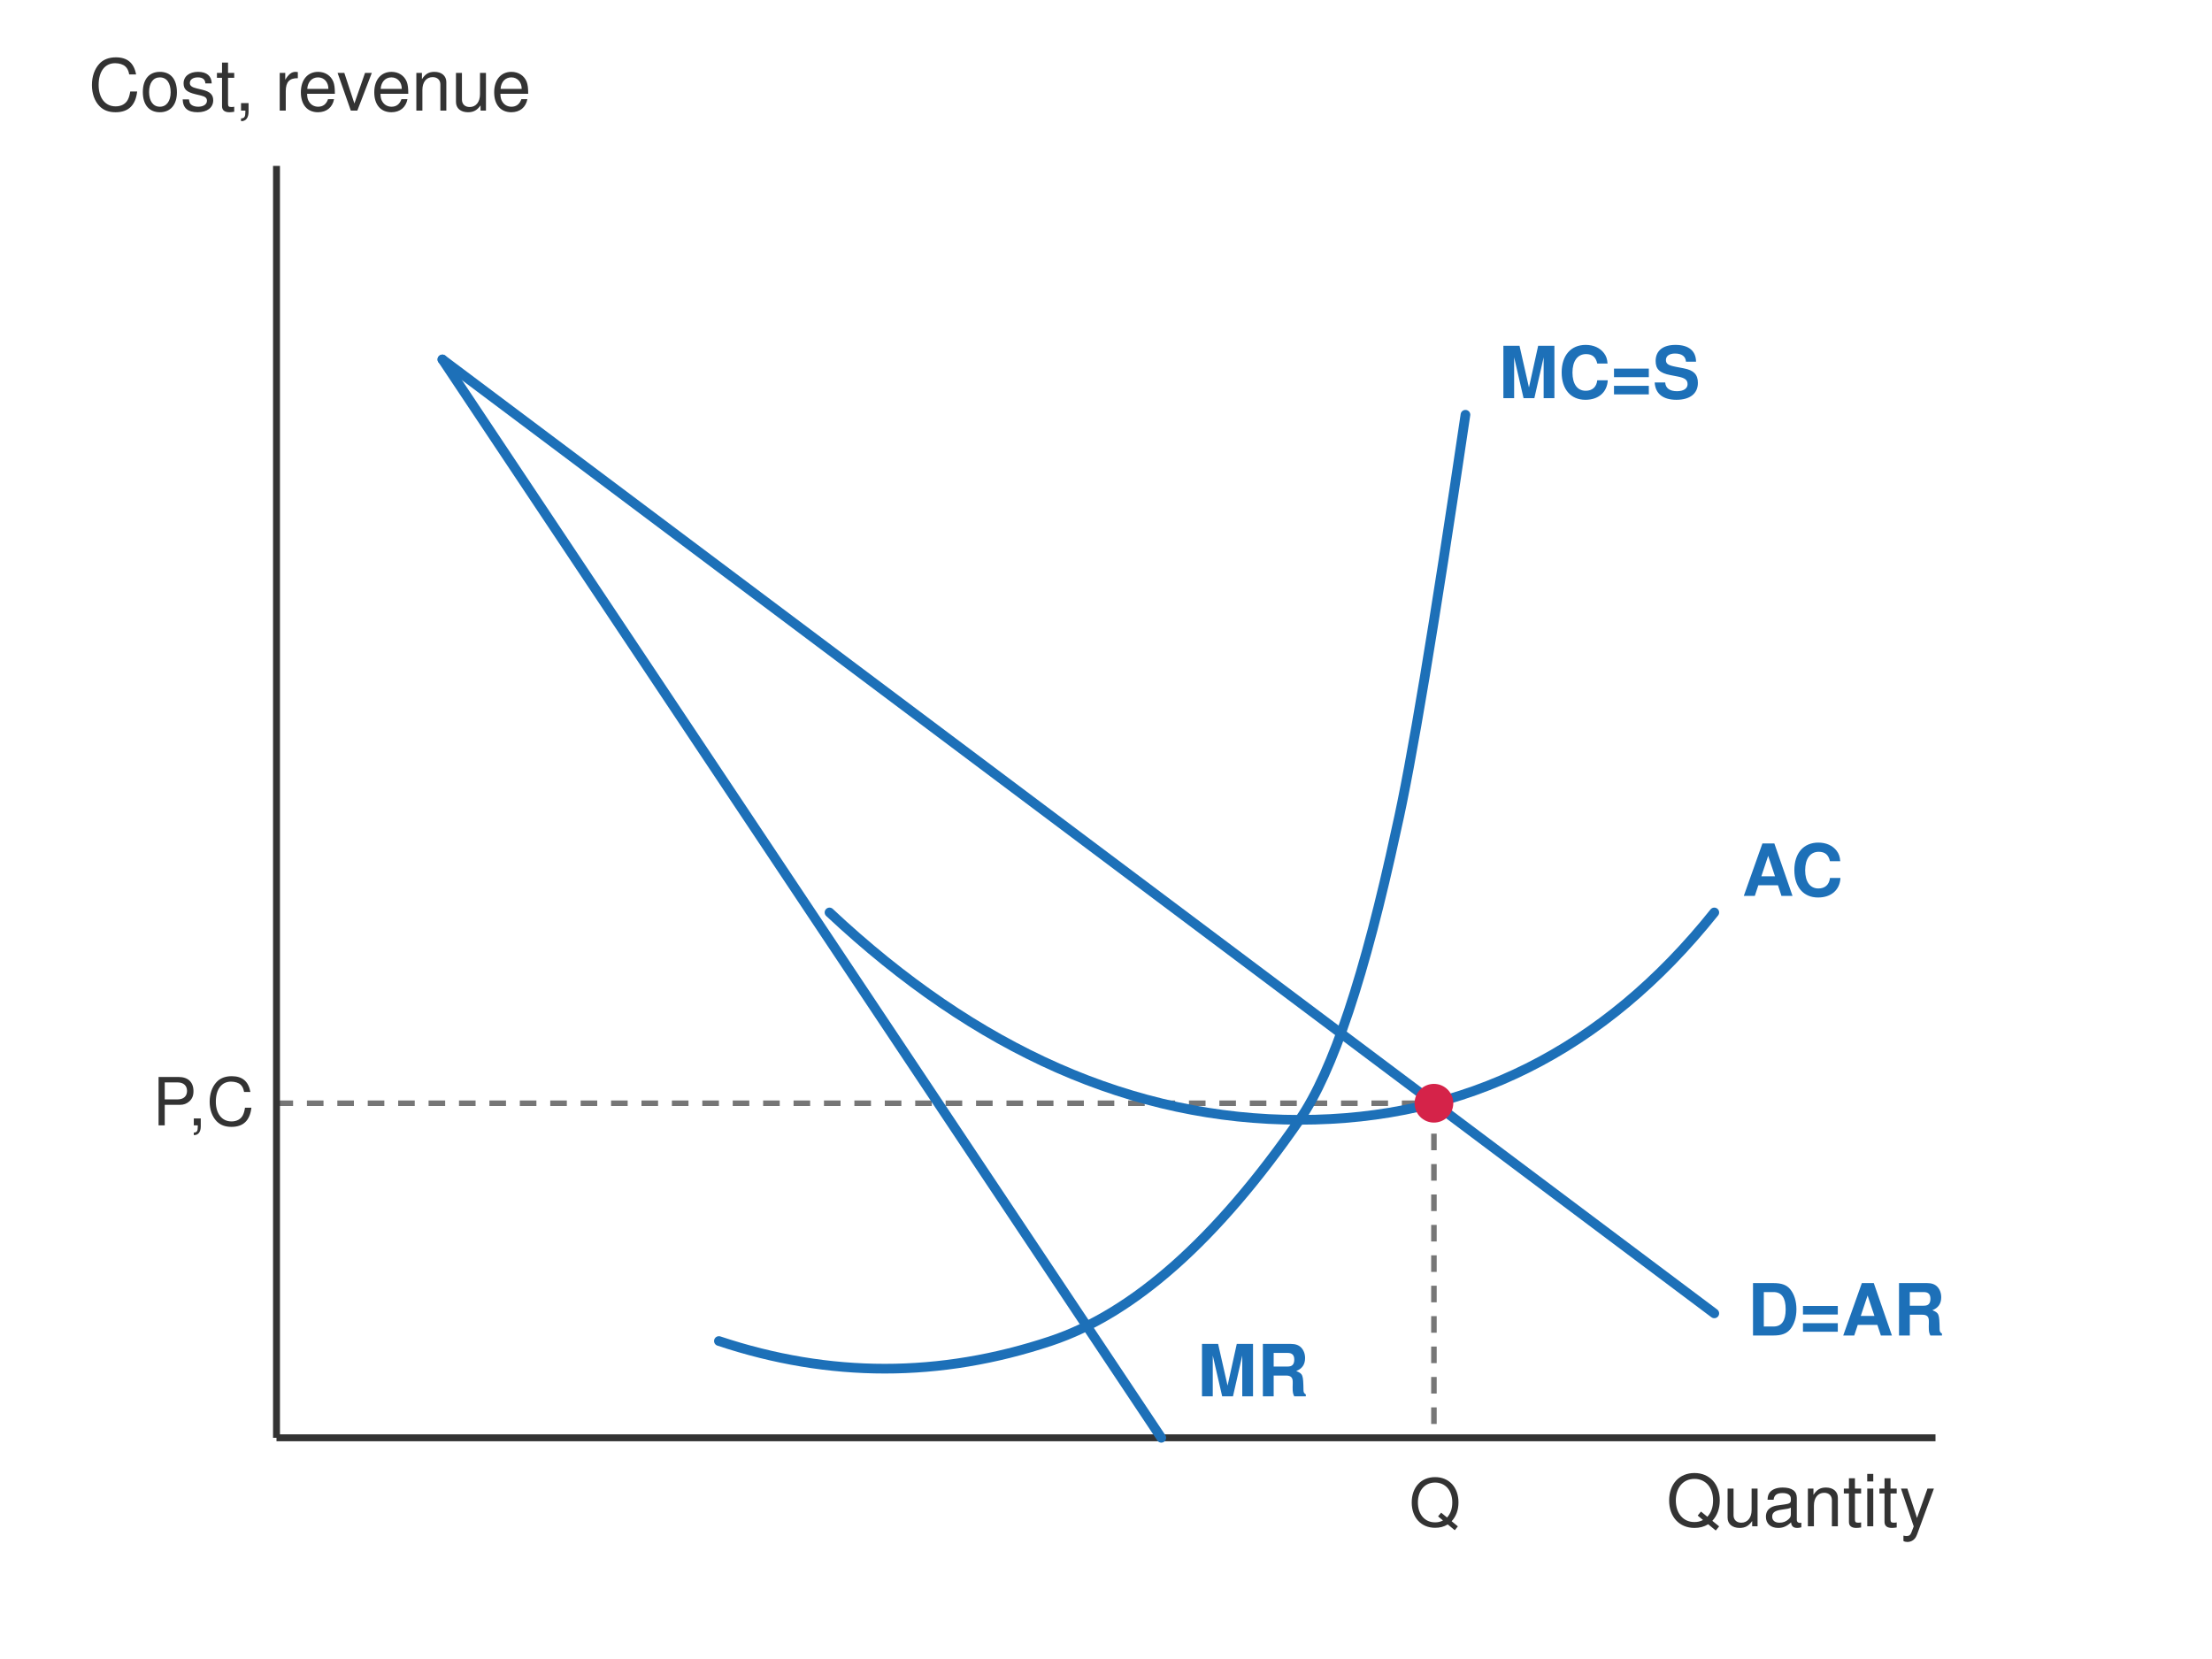
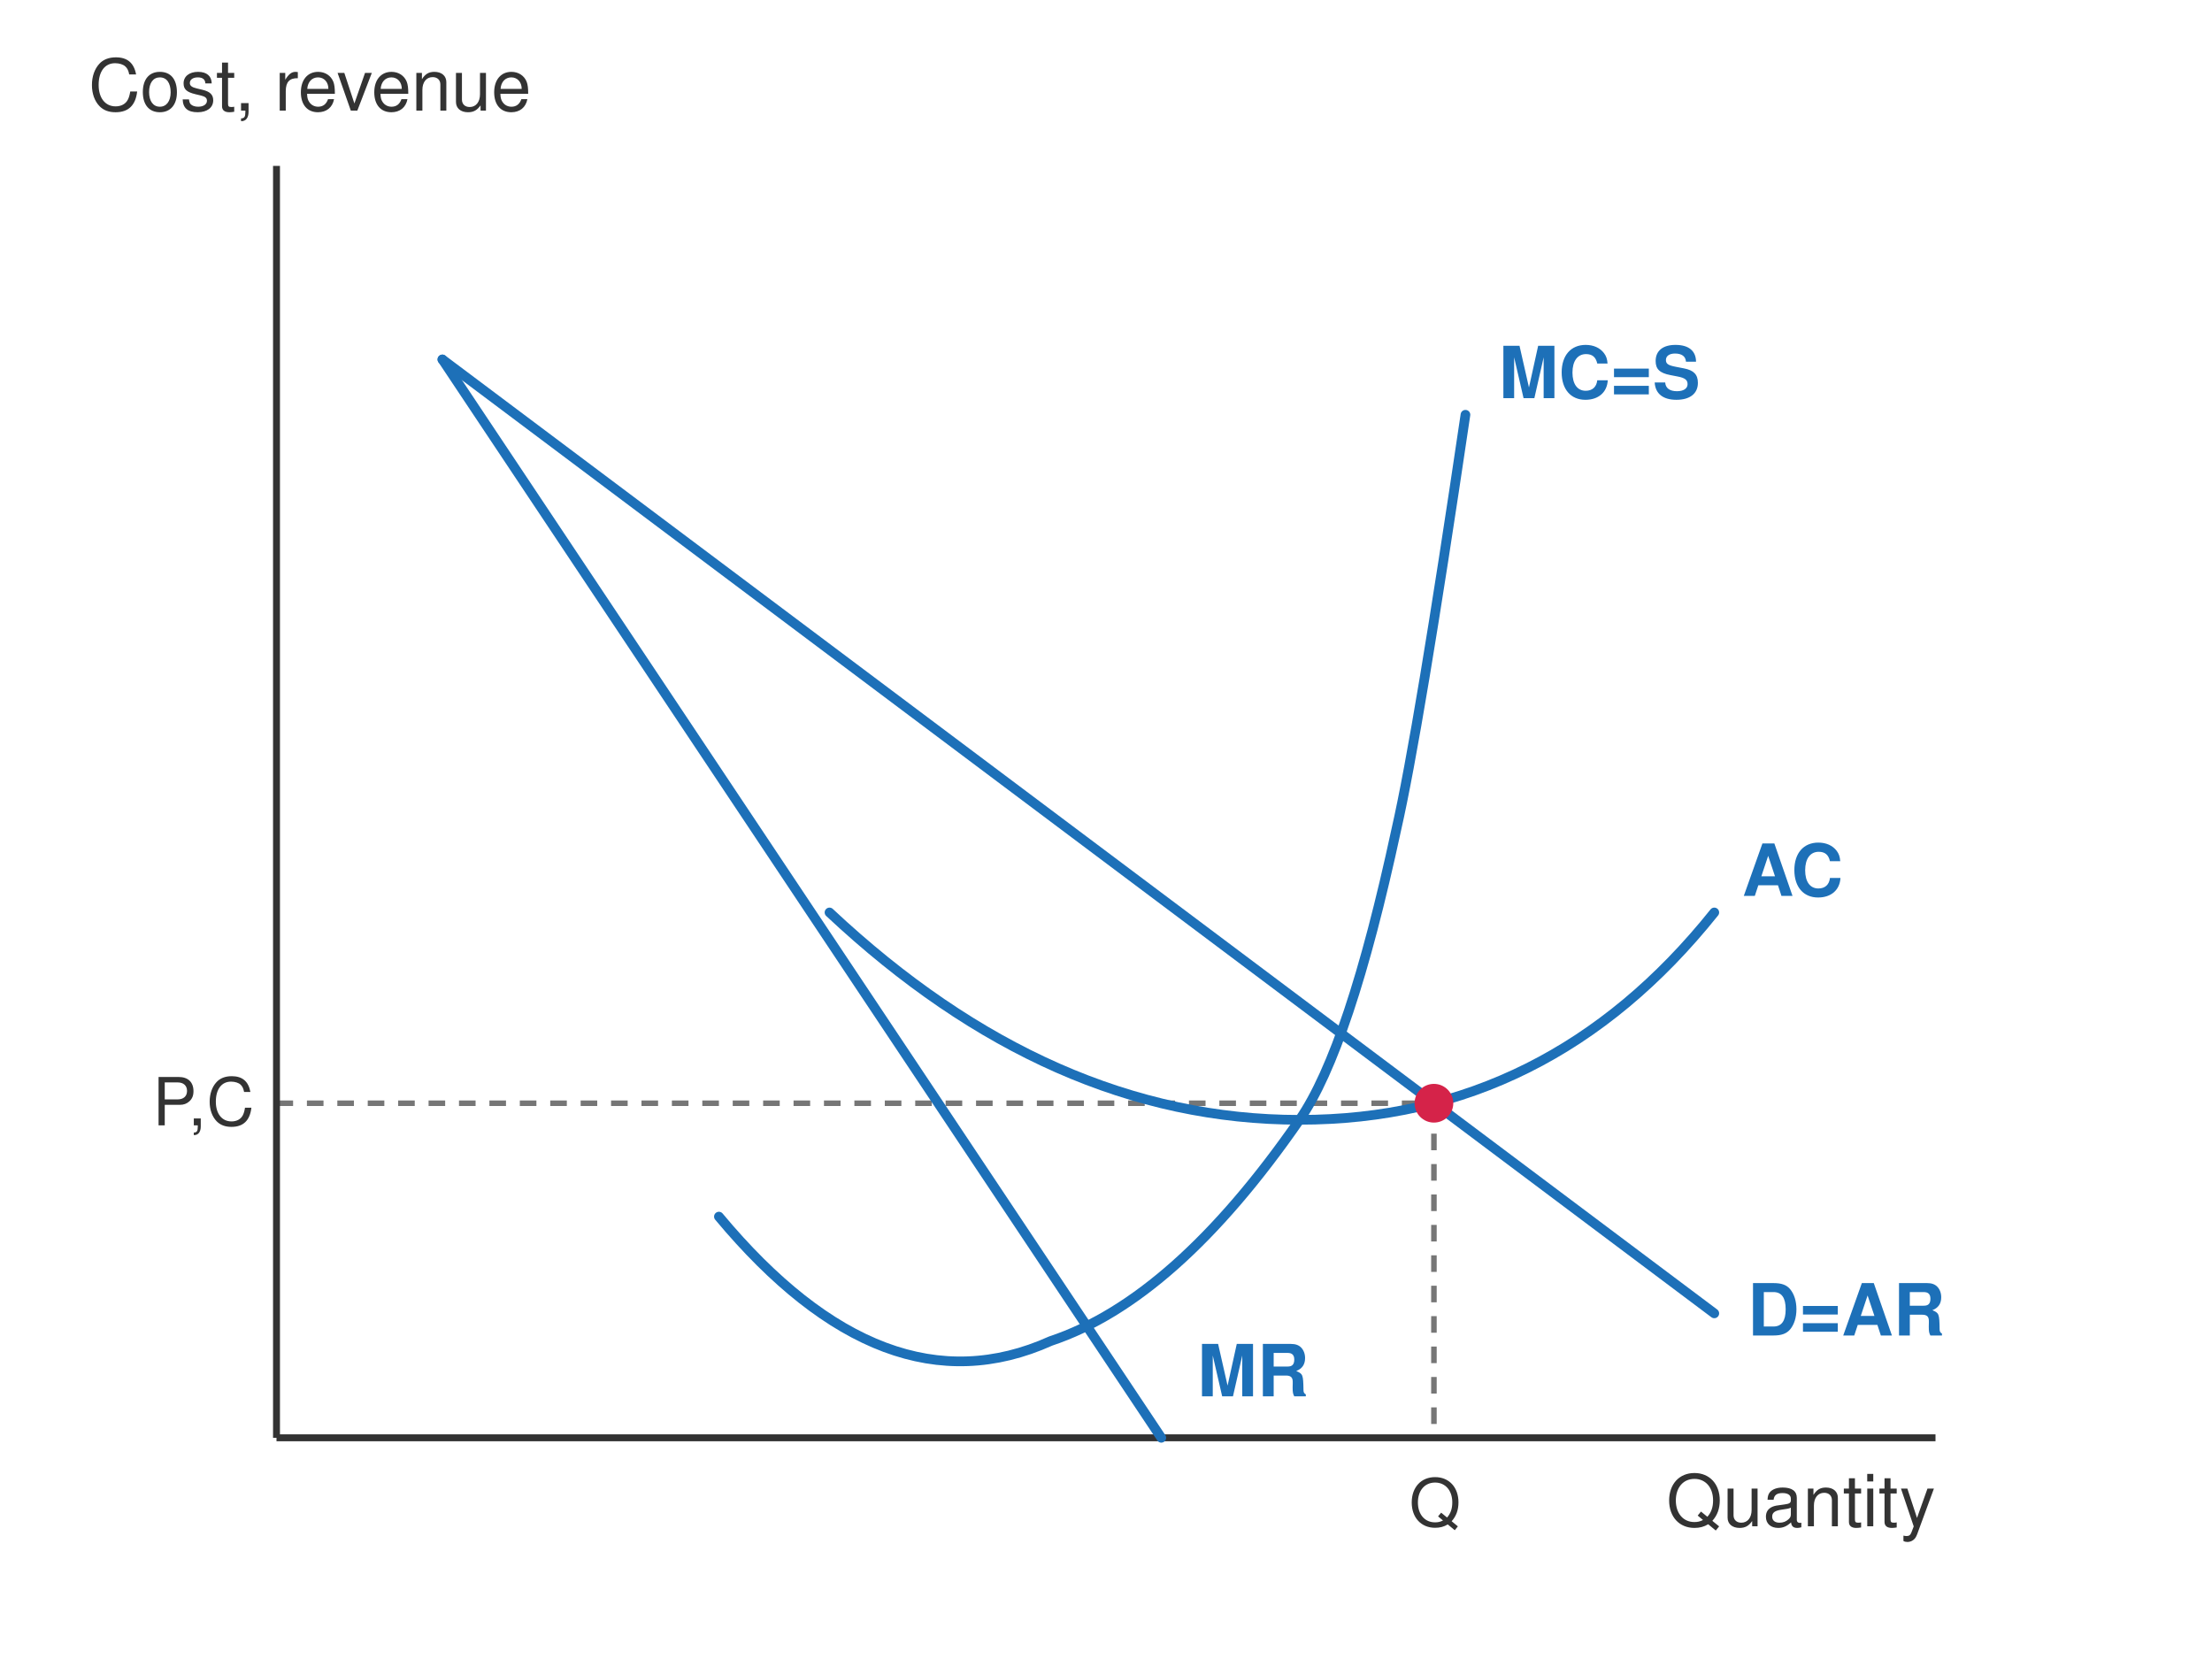
<svg xmlns="http://www.w3.org/2000/svg" viewBox="0 0 800 600" role="img" aria-labelledby="t d" font-family="Helvetica Neue, Helvetica, Arial, sans-serif">
  <line x1="100" y1="399" x2="518.6" y2="399" stroke="#767676" stroke-width="2" stroke-dasharray="6 5" />
  <line x1="518.6" y1="399" x2="518.6" y2="520" stroke="#767676" stroke-width="2" stroke-dasharray="6 5" />
  <line x1="100" y1="60" x2="100" y2="520" stroke="#333333" stroke-width="2.5" />
  <line x1="100" y1="520" x2="700" y2="520" stroke="#333333" stroke-width="2.5" />
  <text x="32" y="40" font-size="26" fill="#333333">Cost, revenue</text>
  <text x="700" y="552" font-size="26" fill="#333333" text-anchor="end">Quantity</text>
  <line x1="160" y1="130" x2="620" y2="475" stroke="#1d70b8" stroke-width="3.5" stroke-linecap="round" />
  <line x1="160" y1="130" x2="420" y2="520" stroke="#1d70b8" stroke-width="3.5" stroke-linecap="round" />
-   <path d="M 260,485 Q 320,505 380,485 Q 425,470 470,405 Q 488,379 505,300 Q 513,265 530,150" fill="none" stroke="#1d70b8" stroke-width="3.5" stroke-linecap="round" />
+   <path d="M 260,440 Q 320,512 380,485 Q 425,470 470,405 Q 488,379 505,300 Q 513,265 530,150" fill="none" stroke="#1d70b8" stroke-width="3.5" stroke-linecap="round" />
  <path d="M 300,330 Q 380,405 470,405 Q 560,405 620,330" fill="none" stroke="#1d70b8" stroke-width="3.5" stroke-linecap="round" />
  <circle cx="518.6" cy="399" r="7" fill="#d52349" />
  <text x="542" y="144" font-size="26" font-weight="700" fill="#1d70b8">MC=S</text>
  <text x="630" y="324" font-size="26" font-weight="700" fill="#1d70b8">AC</text>
  <text x="632" y="483" font-size="26" font-weight="700" fill="#1d70b8">D=AR</text>
  <text x="433" y="505" font-size="26" font-weight="700" fill="#1d70b8">MR</text>
  <text x="92" y="407" font-size="24" fill="#333333" text-anchor="end">P,C</text>
  <text x="519" y="552" font-size="24" fill="#333333" text-anchor="middle">Q</text>
</svg>
